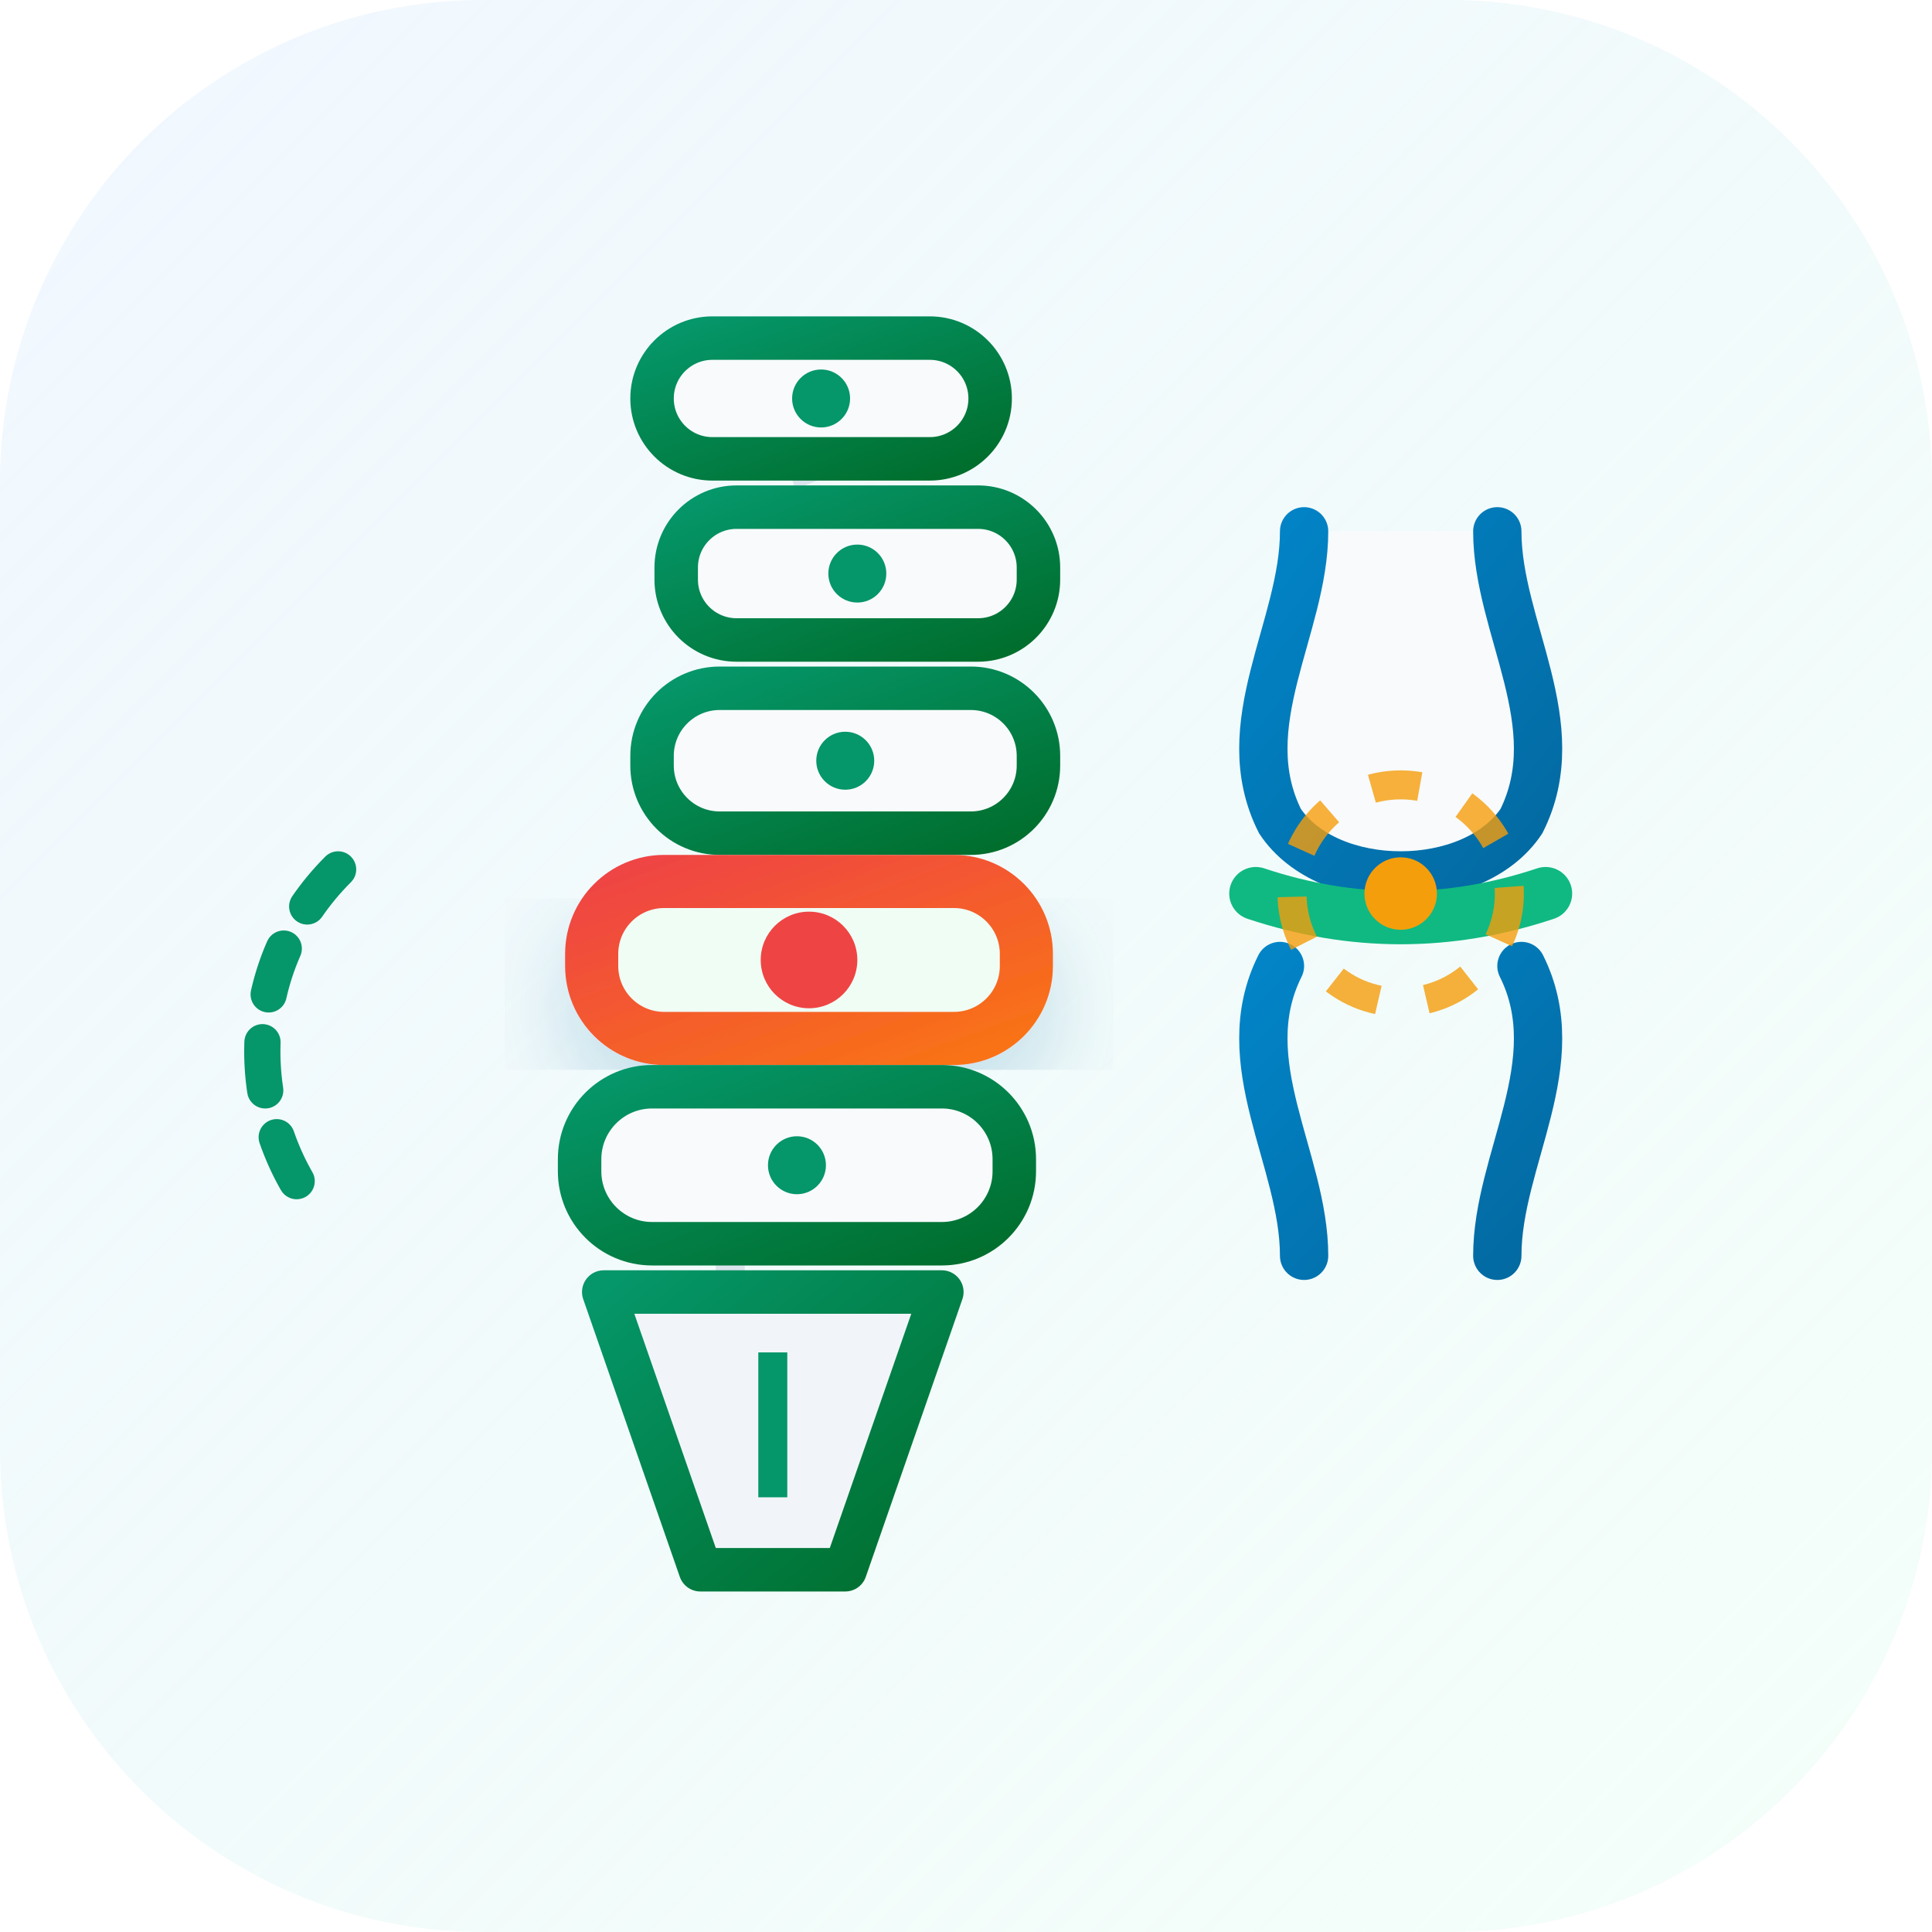
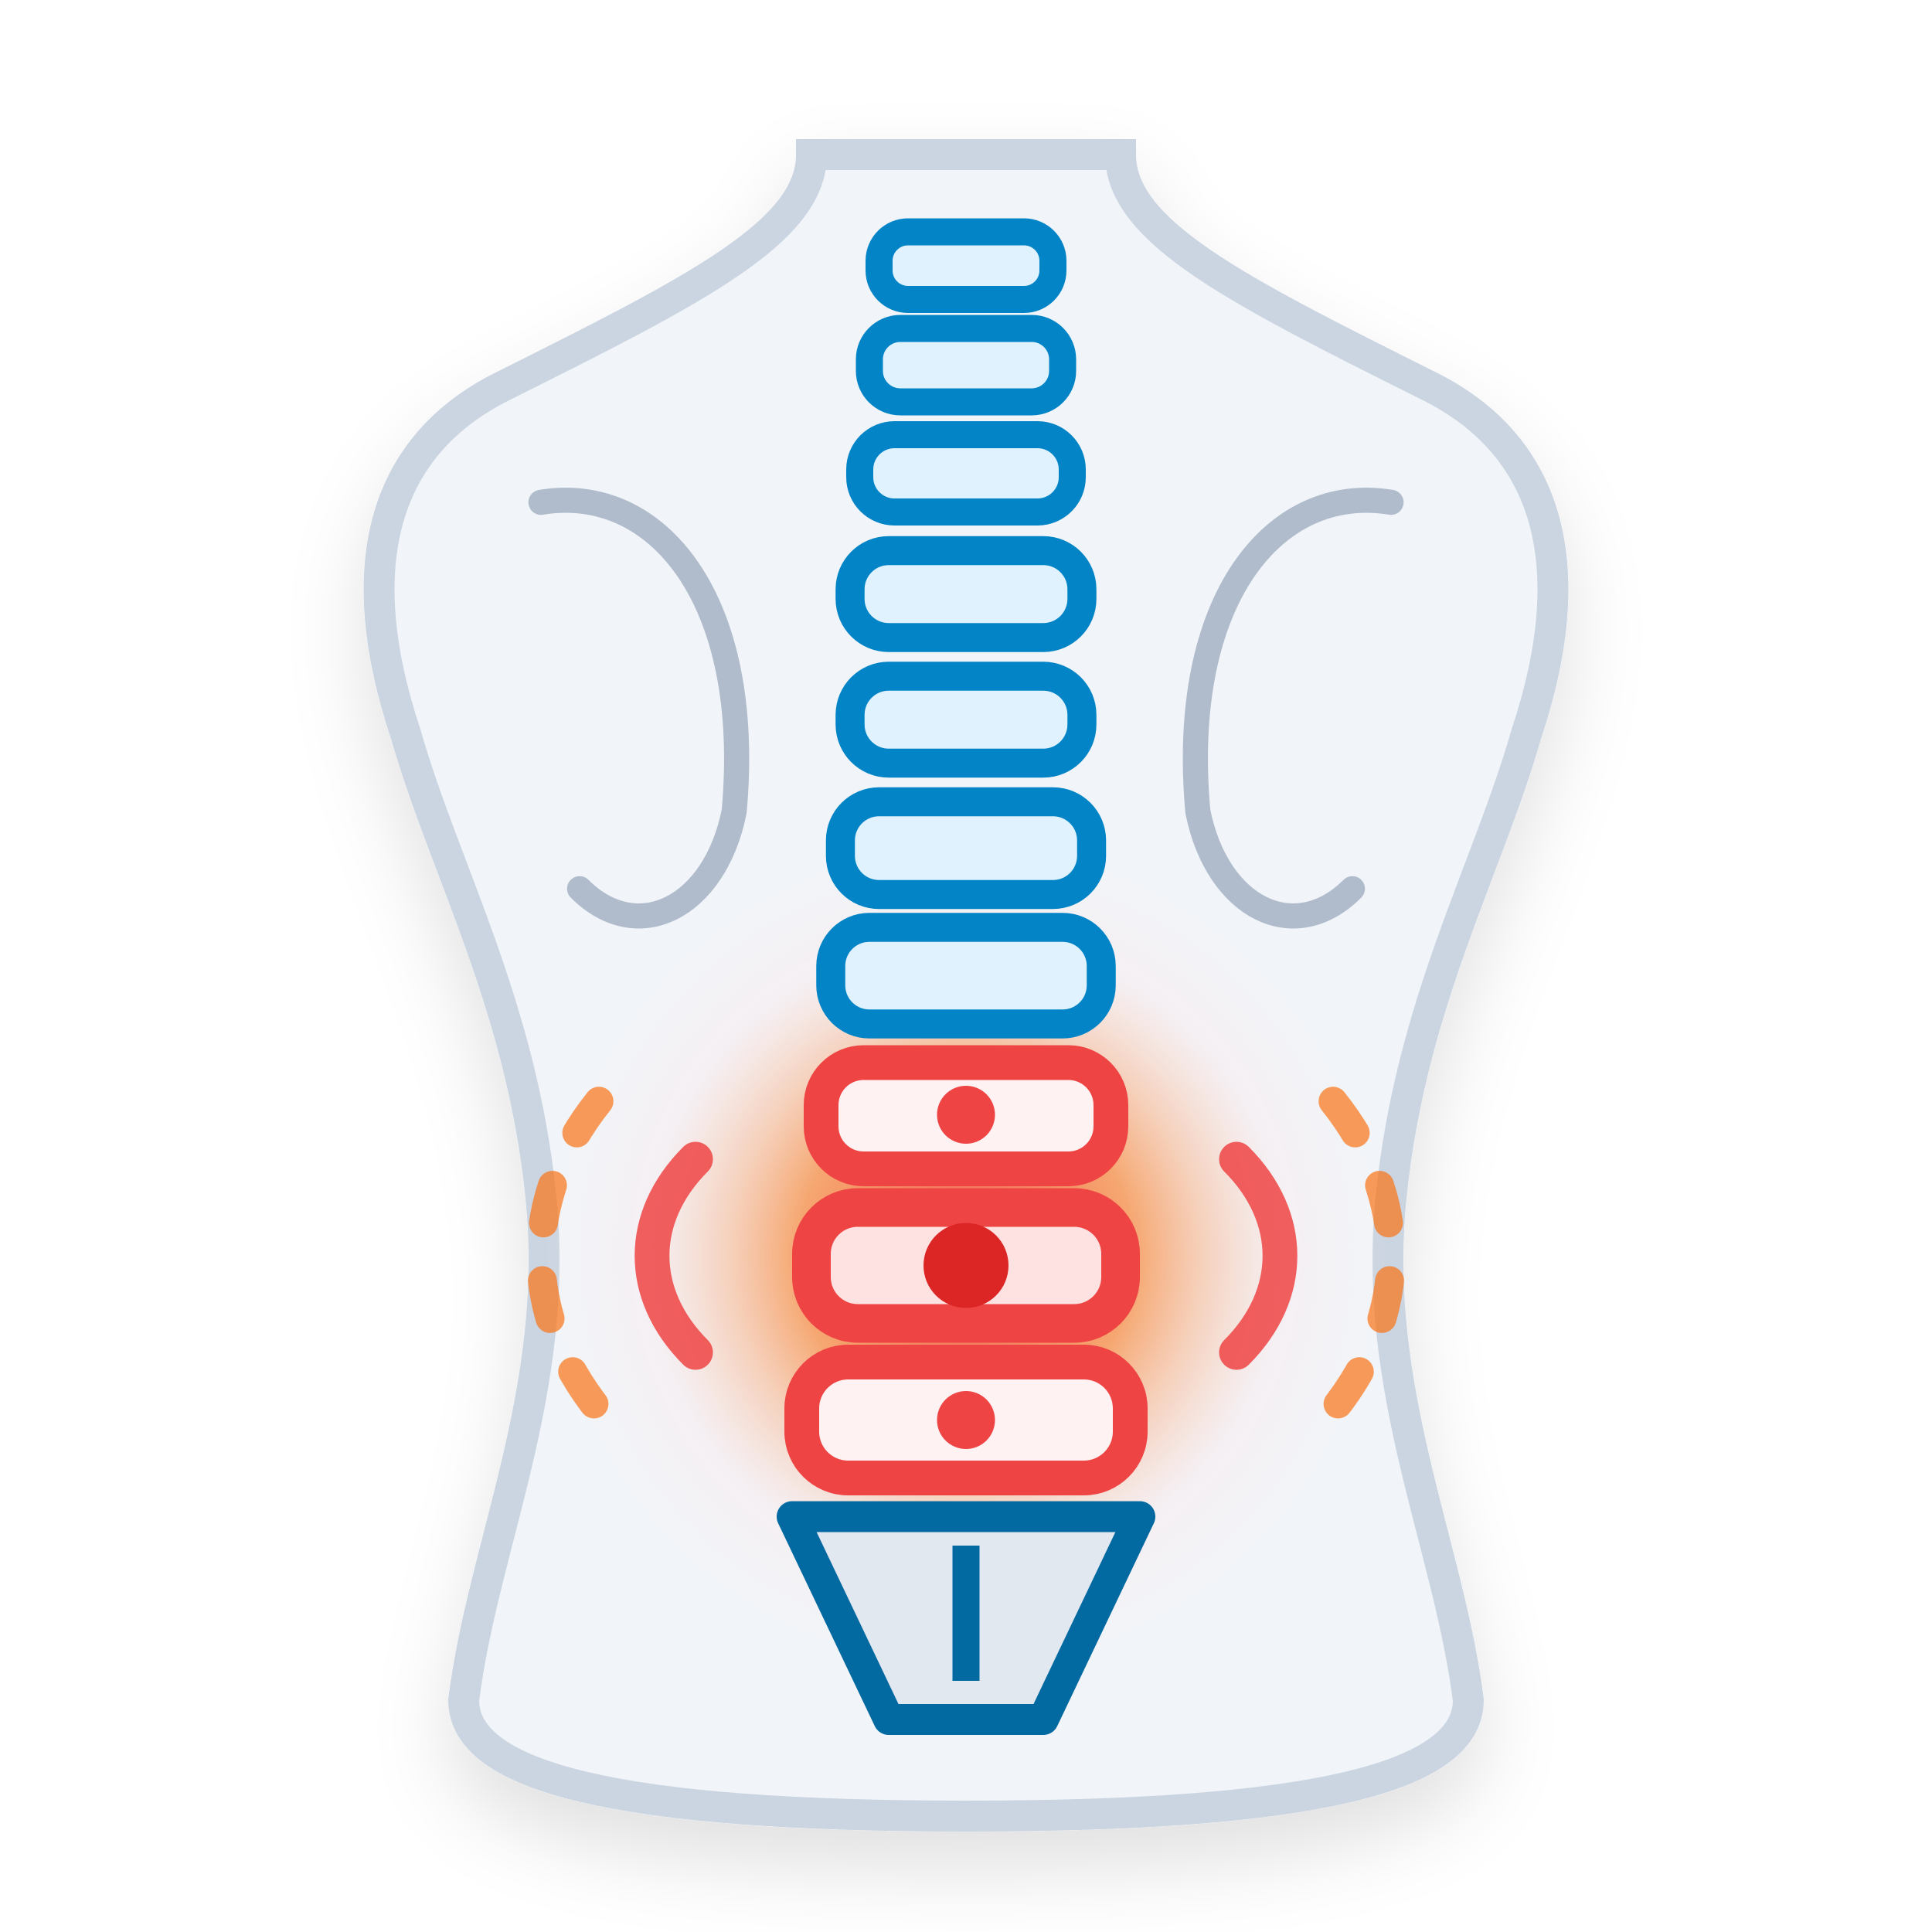
- <svg xmlns="http://www.w3.org/2000/svg" viewBox="0 0 80 80" fill="none">
+ <svg xmlns="http://www.w3.org/2000/svg" viewBox="0 0 100 100" fill="none">
  <defs>
-     <linearGradient id="jm-bg" x1="0%" y1="0%" x2="100%" y2="100%">
-       <stop offset="0%" stop-color="#eff6ff" stop-opacity="0.9" />
-       <stop offset="100%" stop-color="#ecfdf5" stop-opacity="0.6" />
+     <radialGradient id="jp-pain" cx="50%" cy="50%" r="50%">
+       <stop offset="0%" stop-color="#ef4444" stop-opacity="0.9" />
+       <stop offset="40%" stop-color="#f97316" stop-opacity="0.6" />
+       <stop offset="75%" stop-color="#fee2e2" stop-opacity="0.3" />
+       <stop offset="100%" stop-color="#fee2e2" stop-opacity="0" />
+     </radialGradient>
+     <linearGradient id="jp-spine" x1="0%" y1="0%" x2="0%" y2="100%">
+       <stop offset="0%" stop-color="#0284c7" />
+       <stop offset="50%" stop-color="#0369a1" />
+       <stop offset="100%" stop-color="#0f172a" />
    </linearGradient>
-     <linearGradient id="jm-bone" x1="0%" y1="0%" x2="100%" y2="100%">
-       <stop offset="0%" stop-color="#0284c7" />
-       <stop offset="100%" stop-color="#0369a1" />
-     </linearGradient>
-     <linearGradient id="jm-vertebra" x1="0%" y1="0%" x2="100%" y2="100%">
-       <stop offset="0%" stop-color="#059669" />
-       <stop offset="100%" stop-color="#006e2d" />
-     </linearGradient>
-     <linearGradient id="jm-pain-glow" x1="0%" y1="0%" x2="100%" y2="100%">
-       <stop offset="0%" stop-color="#ef4444" />
-       <stop offset="100%" stop-color="#f97316" />
-     </linearGradient>
-     <filter id="jm-shadow" x="-20%" y="-20%" width="140%" height="140%">
-       <feDropShadow dx="0" dy="2" stdDeviation="2" flood-color="#0369a1" flood-opacity="0.2" />
+     <filter id="jp-drop" x="-10%" y="-10%" width="120%" height="120%">
+       <feDropShadow dx="0" dy="2" stdDeviation="2" flood-color="#001428" flood-opacity="0.12" />
    </filter>
  </defs>
-   <rect width="80" height="80" rx="20" fill="url(#jm-bg)" />
-   <path d="M30 14 Q 38 24 33 38 T 32 66" stroke="#cbd5e1" stroke-width="1.2" stroke-dasharray="2 3" opacity="0.6" />
-   <g transform="translate(4, 0)">
-     <rect x="23" y="14" width="14" height="5" rx="2.5" fill="#f8fafc" stroke="url(#jm-vertebra)" stroke-width="1.8" />
-     <circle cx="30" cy="16.5" r="1.2" fill="#059669" />
-     <rect x="24" y="21" width="15" height="5.5" rx="2.5" fill="#f8fafc" stroke="url(#jm-vertebra)" stroke-width="1.8" />
-     <circle cx="31.5" cy="23.75" r="1.2" fill="#059669" />
-     <rect x="23" y="28.5" width="16" height="6" rx="2.8" fill="#f8fafc" stroke="url(#jm-vertebra)" stroke-width="1.8" />
-     <circle cx="31" cy="31.5" r="1.2" fill="#059669" />
-     <rect x="20.5" y="36.5" width="18" height="6.5" rx="3" fill="#f0fdf4" stroke="url(#jm-pain-glow)" stroke-width="2.2" filter="url(#jm-shadow)" />
-     <circle cx="29.5" cy="39.75" r="2" fill="#ef4444" />
-     <rect x="20" y="45" width="18" height="6.5" rx="3" fill="#f8fafc" stroke="url(#jm-vertebra)" stroke-width="1.8" />
-     <circle cx="29" cy="48.25" r="1.2" fill="#059669" />
-     <path d="M21 53.5 L 35 53.5 L 31 65 L 25 65 Z" fill="#f1f5f9" stroke="url(#jm-vertebra)" stroke-width="1.8" stroke-linejoin="round" />
-     <line x1="28" y1="56" x2="28" y2="62" stroke="#059669" stroke-width="1.2" />
-   </g>
-   <g transform="translate(48, 18)">
-     <path d="M6 4 C 6 8, 3 12, 5 16 C 7 19, 13 19, 15 16 C 17 12, 14 8, 14 4" stroke="url(#jm-bone)" stroke-width="2" stroke-linecap="round" fill="#f8fafc" />
-     <path d="M4 19 Q 10 21 16 19" stroke="#10b981" stroke-width="2.2" stroke-linecap="round" />
-     <path d="M5 22 C 3 26, 6 30, 6 34 M 15 22 C 17 26, 14 30, 14 34" stroke="url(#jm-bone)" stroke-width="2" stroke-linecap="round" />
-     <circle cx="10" cy="19" r="4.5" stroke="#f59e0b" stroke-width="1.2" stroke-dasharray="2 2" opacity="0.8" />
-     <circle cx="10" cy="19" r="1.5" fill="#f59e0b" />
-   </g>
-   <path d="M14 36 C 10 40, 10 46, 13 50" stroke="#059669" stroke-width="1.5" stroke-linecap="round" stroke-dasharray="2 2" />
+   <path d="M42 8 C 42 12, 36 15, 26 20 C 20 23, 18 29, 21 38 C 23 45, 27 52, 28 62 C 29 72, 25 80, 24 88 C 24 92, 32 94, 50 94 C 68 94, 76 92, 76 88 C 75 80, 71 72, 72 62 C 73 52, 77 45, 79 38 C 82 29, 80 23, 74 20 C 64 15, 58 12, 58 8 Z" fill="#f1f5f9" stroke="#cbd5e1" stroke-width="1.6" filter="url(#jp-drop)" />
+   <path d="M28 26 C 34 25, 39 31, 38 42 C 37 47, 33 49, 30 46" stroke="#94a3b8" stroke-width="1.3" stroke-linecap="round" fill="none" opacity="0.7" />
+   <path d="M72 26 C 66 25, 61 31, 62 42 C 63 47, 67 49, 70 46" stroke="#94a3b8" stroke-width="1.3" stroke-linecap="round" fill="none" opacity="0.7" />
+   <circle cx="50" cy="65" r="22" fill="url(#jp-pain)" />
+   <path d="M36 60 C 33 63, 33 67, 36 70" stroke="#ef4444" stroke-width="1.8" stroke-linecap="round" opacity="0.85" />
+   <path d="M31 57 C 27 62, 27 68, 31 73" stroke="#f97316" stroke-width="1.5" stroke-linecap="round" stroke-dasharray="2 3" opacity="0.7" />
+   <path d="M64 60 C 67 63, 67 67, 64 70" stroke="#ef4444" stroke-width="1.8" stroke-linecap="round" opacity="0.85" />
+   <path d="M69 57 C 73 62, 73 68, 69 73" stroke="#f97316" stroke-width="1.5" stroke-linecap="round" stroke-dasharray="2 3" opacity="0.7" />
+   <rect x="45.5" y="12" width="9" height="3.5" rx="1.5" fill="#e0f2fe" stroke="#0284c7" stroke-width="1.4" />
+   <rect x="45" y="17" width="10" height="3.8" rx="1.6" fill="#e0f2fe" stroke="#0284c7" stroke-width="1.4" />
+   <rect x="44.5" y="22.5" width="11" height="4" rx="1.8" fill="#e0f2fe" stroke="#0284c7" stroke-width="1.4" />
+   <rect x="44" y="28.5" width="12" height="4.5" rx="2" fill="#e0f2fe" stroke="#0284c7" stroke-width="1.5" />
+   <rect x="44" y="35" width="12" height="4.5" rx="2" fill="#e0f2fe" stroke="#0284c7" stroke-width="1.5" />
+   <rect x="43.5" y="41.5" width="13" height="4.8" rx="2" fill="#e0f2fe" stroke="#0284c7" stroke-width="1.5" />
+   <rect x="43" y="48" width="14" height="5" rx="2" fill="#e0f2fe" stroke="#0284c7" stroke-width="1.5" />
+   <rect x="42.5" y="55" width="15" height="5.5" rx="2.2" fill="#fef2f2" stroke="#ef4444" stroke-width="1.8" />
+   <circle cx="50" cy="57.7" r="1.5" fill="#ef4444" />
+   <rect x="42" y="62.5" width="16" height="6" rx="2.4" fill="#fee2e2" stroke="#ef4444" stroke-width="2" />
+   <circle cx="50" cy="65.5" r="2.2" fill="#dc2626" />
+   <rect x="41.5" y="70.5" width="17" height="6" rx="2.4" fill="#fef2f2" stroke="#ef4444" stroke-width="1.8" />
+   <circle cx="50" cy="73.5" r="1.5" fill="#ef4444" />
+   <path d="M41 78.5 L 59 78.5 L 54 89 L 46 89 Z" fill="#e2e8f0" stroke="#0369a1" stroke-width="1.6" stroke-linejoin="round" />
+   <line x1="50" y1="80" x2="50" y2="87" stroke="#0369a1" stroke-width="1.4" />
</svg>
